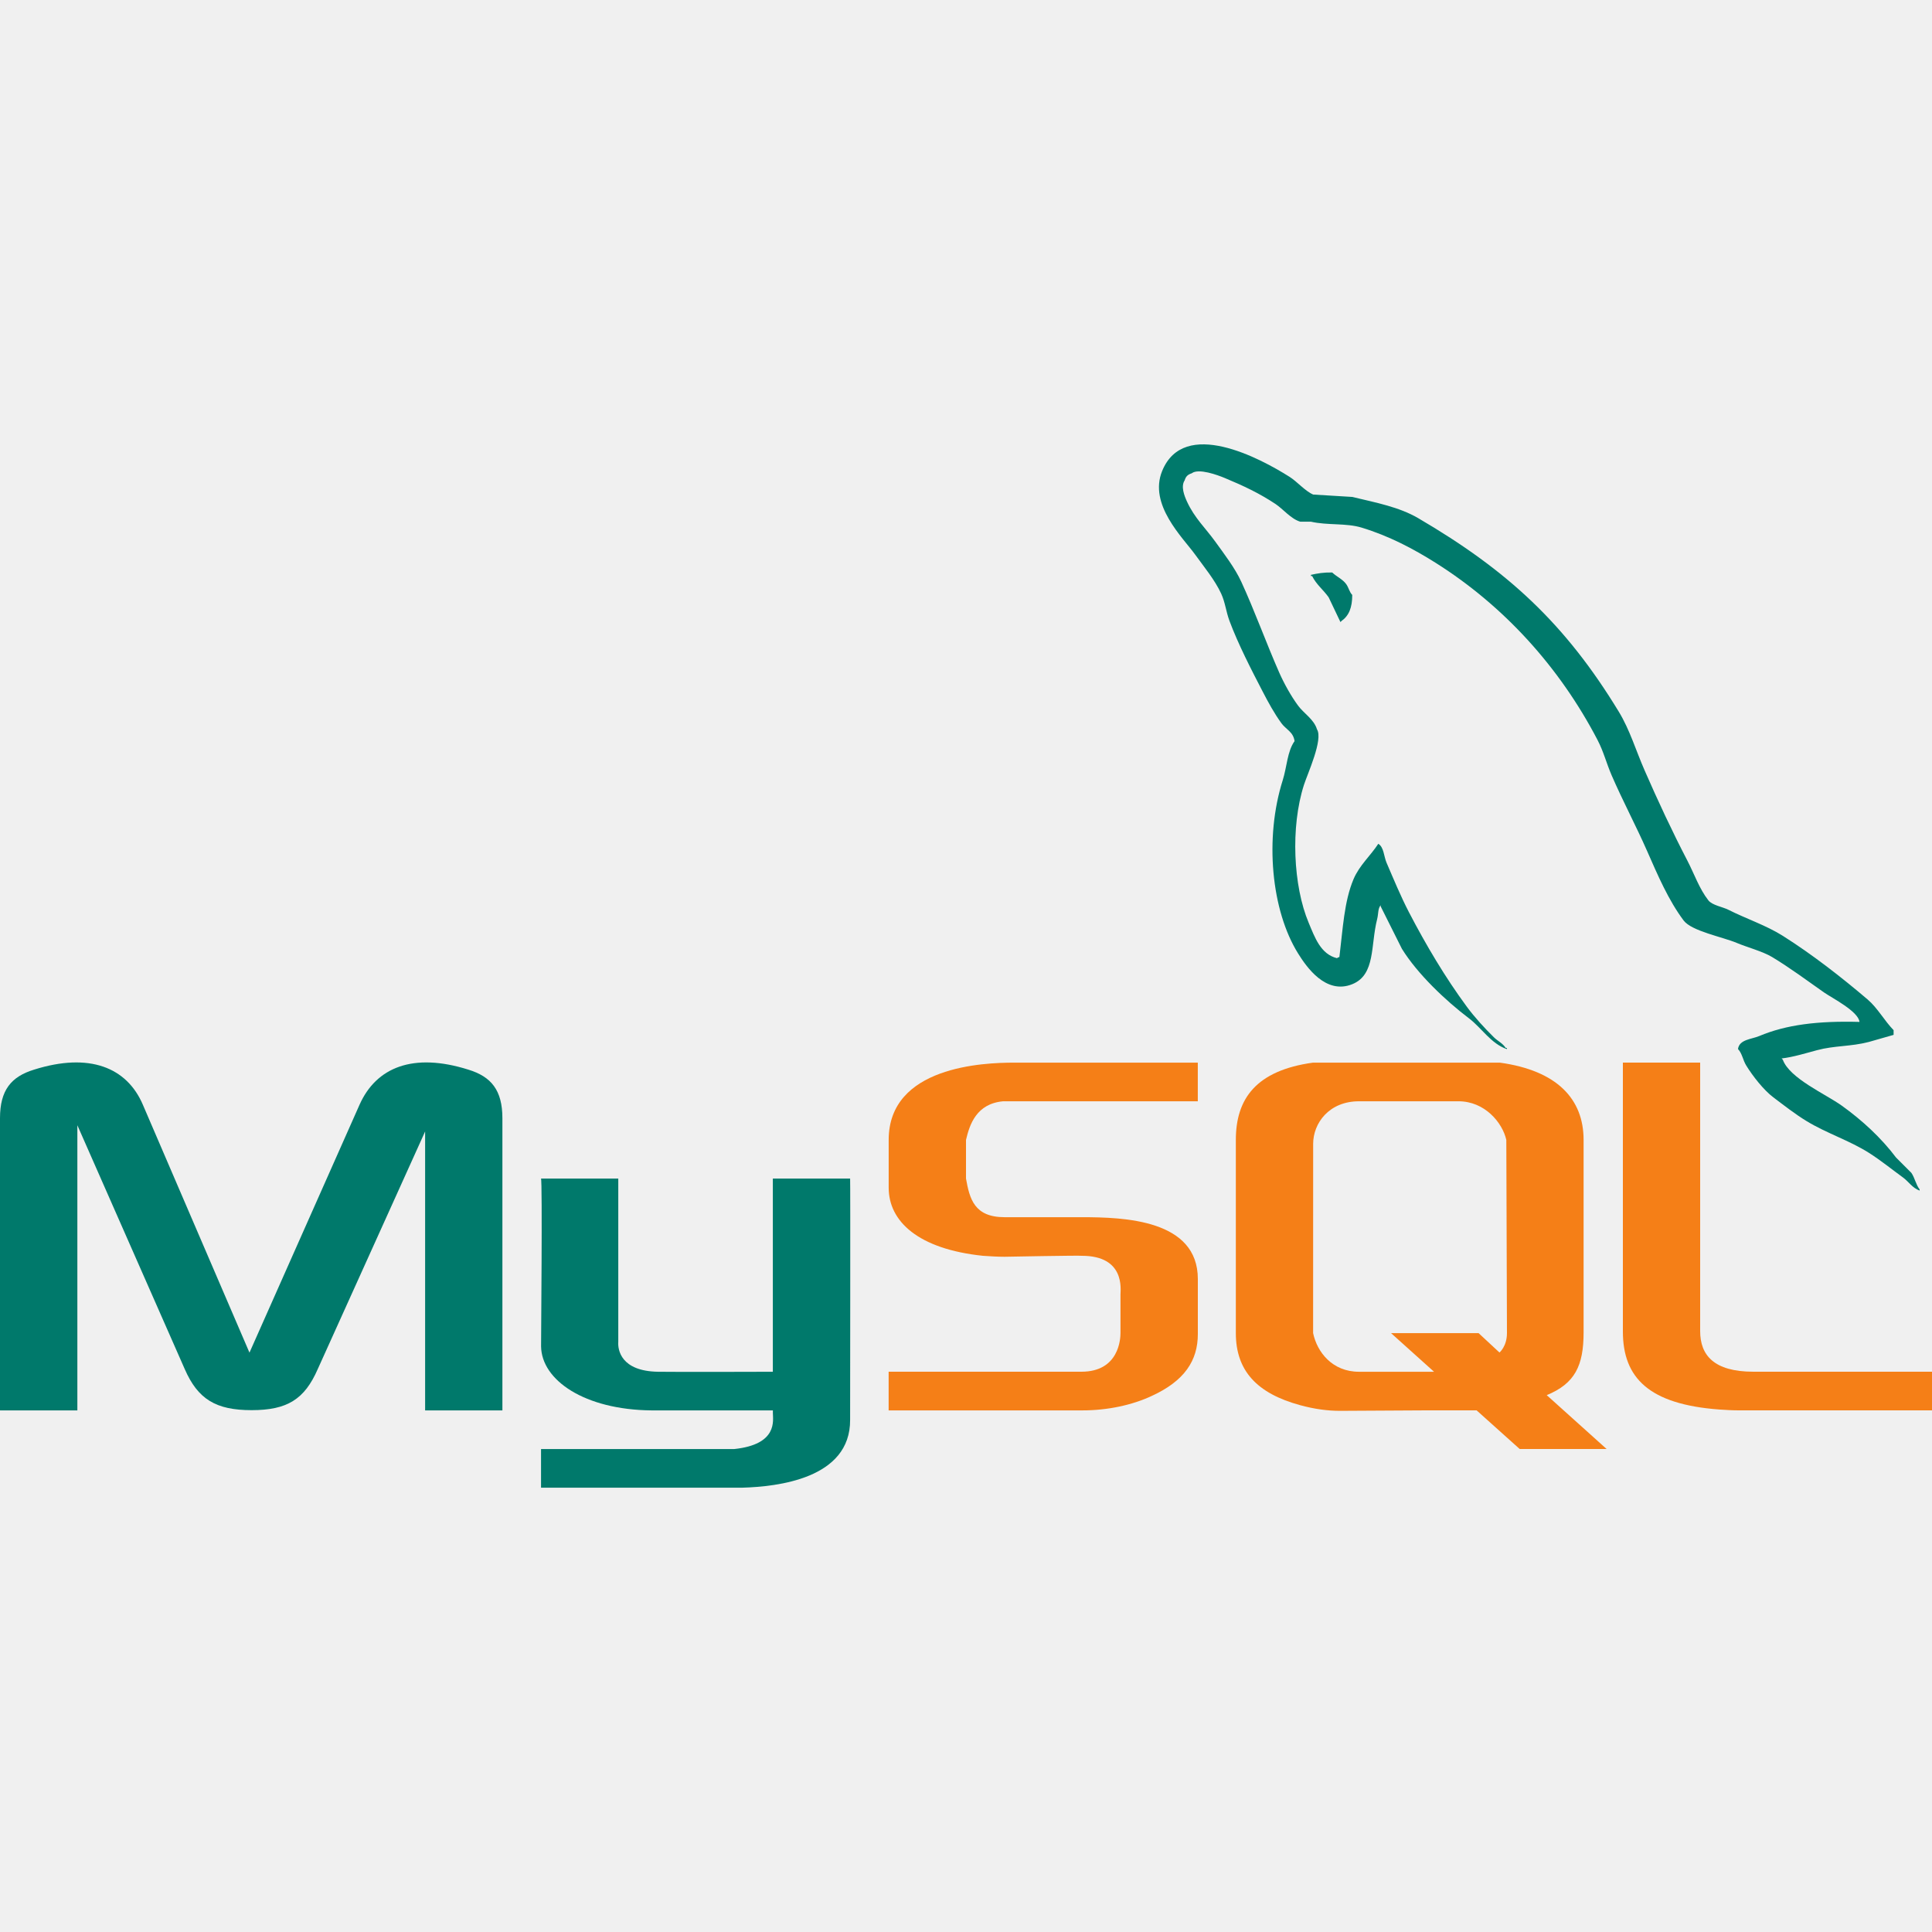
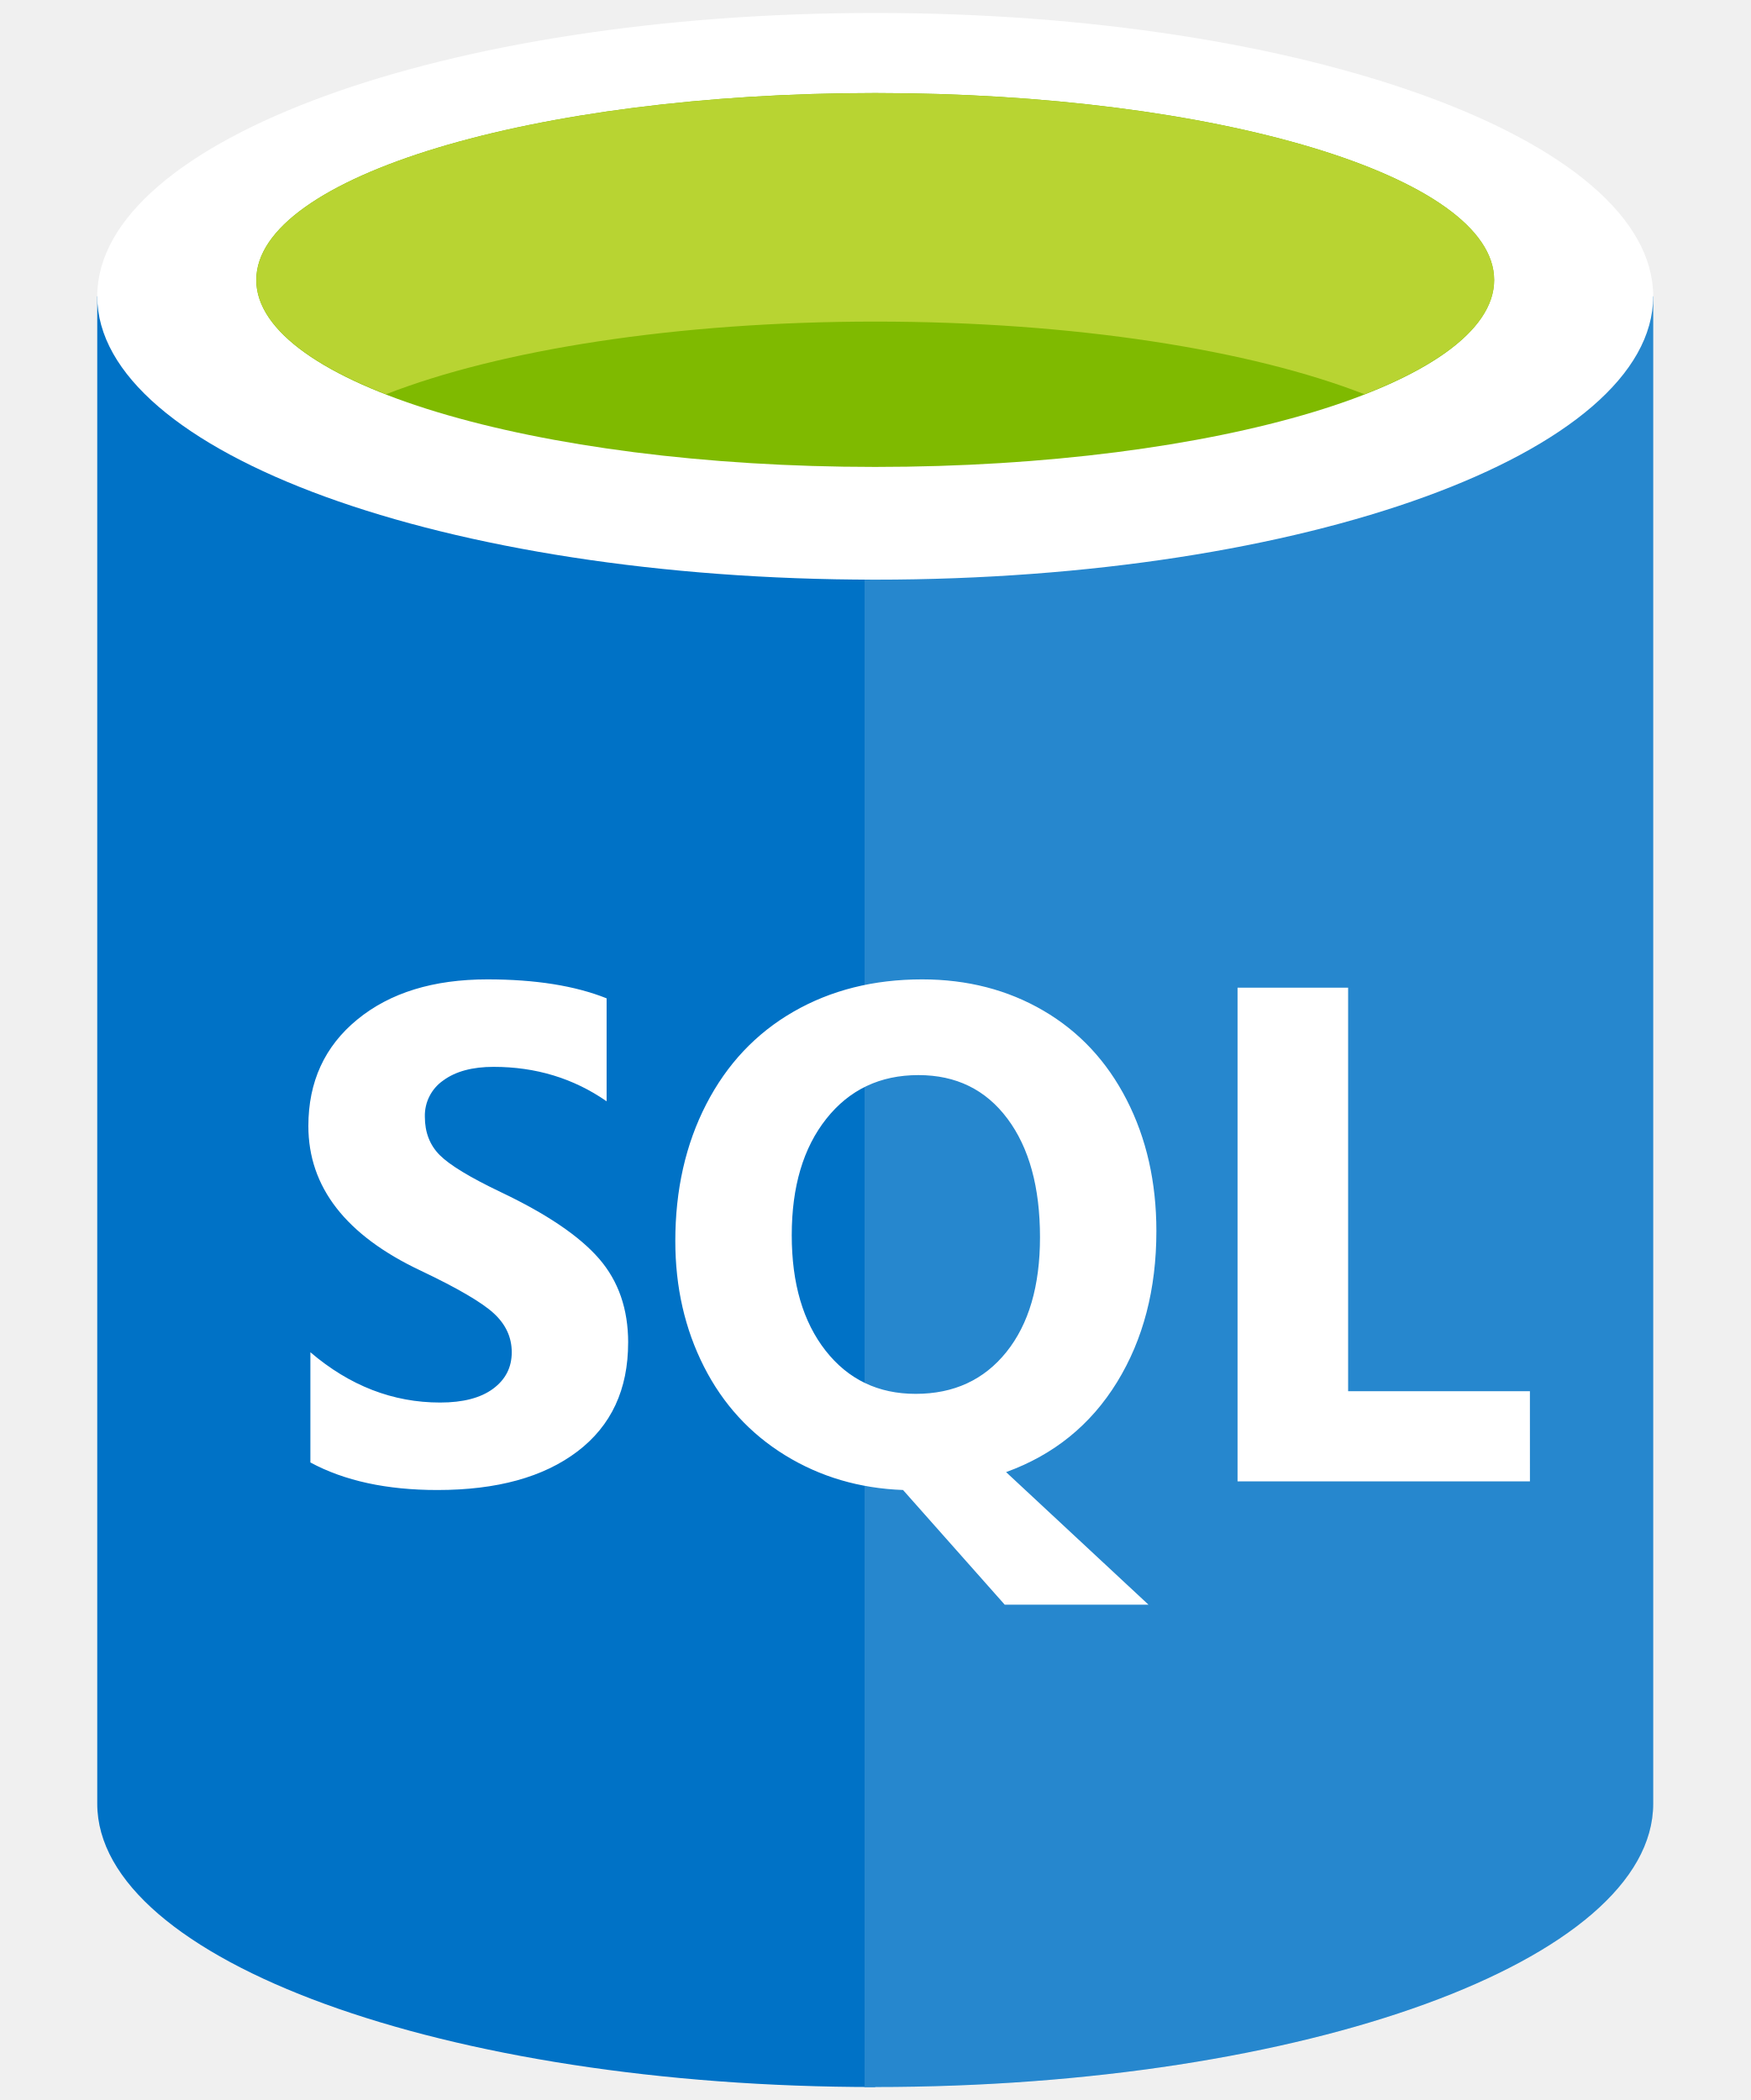
- <svg xmlns="http://www.w3.org/2000/svg" width="96" height="96" viewBox="0 0 48 48">
-   <path fill="#00796b" d="M0.002,35.041h1.92v-7.085l2.667,6.057c0.329,0.755,0.779,1.022,1.662,1.022 s1.315-0.267,1.644-1.022l2.667-5.902v6.93h1.92v-7.258c0-0.697-0.277-1.035-0.849-1.209c-1.367-0.43-2.285-0.059-2.7,0.872 l-2.735,6.16l-2.649-6.16c-0.398-0.93-1.332-1.302-2.7-0.872C0.277,26.748,0,27.085,0,27.782v7.258H0.002z" />
-   <path fill="#00796b" d="M13.441,29.281h1.92v4.055c-0.015,0.2,0.064,0.731,0.99,0.745c0.472,0.008,2.821,0,2.85,0v-4.8h1.92 c0.008,0,0,5.968,0,5.993c0.01,1.472-1.828,1.662-2.673,1.687h-5.006v-0.96c0.01,0,4.787,0.001,4.801,0 c1.088-0.115,0.959-0.714,0.959-0.896v-0.064H16.19c-1.67-0.015-2.735-0.751-2.747-1.59C13.441,33.373,13.479,29.317,13.441,29.281 z" />
-   <path fill="#f57f17" d="M22.081,35.041h4.807c0.63,0,1.242-0.132,1.728-0.36c0.81-0.372,1.144-0.875,1.144-1.536v-1.368 c0-1.476-1.83-1.536-2.88-1.536h-1.92c-0.755,0-0.87-0.456-0.96-0.96v-0.96c0.09-0.384,0.258-0.9,0.923-0.96 c0.773,0,4.836,0,4.836,0v-0.96h-4.566c-0.755,0-3.114,0.09-3.114,1.92v1.187c0,0.84,0.738,1.524,2.34,1.692 c0.18,0.012,0.36,0.024,0.539,0.024c0,0,1.866-0.036,1.92-0.024c1.08,0,0.96,0.84,0.96,0.96v0.96c0,0.132-0.03,0.96-0.971,0.96 c-0.072,0-4.789,0-4.789,0V35.041z" />
-   <path fill="#f57f17" d="M40.32,33.08c0,1.159,0.655,1.809,2.392,1.939c0.162,0.011,0.325,0.021,0.488,0.021H48v-0.96h-4.435 c-0.991,0-1.325-0.416-1.325-1.011v-6.669h-1.92V33.08z" />
-   <path fill="#f57f17" d="M30.704,33.121v-4.8c0-1.02,0.5-1.724,1.916-1.92h0.672h3.447h0.525 c1.416,0.196,2.08,0.899,2.08,1.92v4.782c0,0.827-0.215,1.271-0.916,1.559L39.916,36h-2.16l-1.07-0.96h-1.257l-2.136,0.012 c-0.309,0-0.635-0.043-0.993-0.141C31.226,34.618,30.704,34.054,30.704,33.121z M32.624,33.121c0.098,0.467,0.473,0.96,1.14,0.96 h1.864l-1.068-0.96h2.175l0.519,0.482c0,0,0.186-0.152,0.186-0.482c0-0.33-0.016-4.8-0.016-4.8c-0.098-0.434-0.538-0.96-1.188-0.96 h-2.471c-0.749,0-1.14,0.548-1.14,1.058L32.624,33.121L32.624,33.121z" />
-   <path fill="#00796b" d="M46.199,25.389c-1.031-0.028-1.818,0.068-2.491,0.351c-0.191,0.081-0.496,0.083-0.528,0.323 c0.105,0.11,0.121,0.275,0.205,0.41c0.16,0.26,0.432,0.609,0.674,0.791c0.265,0.2,0.538,0.414,0.821,0.587 c0.504,0.307,1.067,0.483,1.553,0.791c0.286,0.181,0.57,0.411,0.85,0.615c0.138,0.102,0.23,0.259,0.41,0.323 c0-0.01,0-0.019,0-0.029c-0.094-0.12-0.119-0.285-0.205-0.411c-0.127-0.127-0.254-0.254-0.381-0.381 c-0.372-0.494-0.846-0.929-1.348-1.289c-0.401-0.288-1.298-0.677-1.466-1.143c-0.01-0.01-0.019-0.019-0.03-0.03 c0.284-0.032,0.617-0.135,0.879-0.205c0.441-0.118,0.834-0.087,1.289-0.205c0.205-0.059,0.41-0.117,0.615-0.176 c0-0.039,0-0.078,0-0.117c-0.23-0.236-0.395-0.548-0.645-0.762c-0.657-0.559-1.373-1.117-2.11-1.583 c-0.409-0.258-0.915-0.426-1.348-0.645c-0.146-0.074-0.402-0.112-0.498-0.234c-0.228-0.29-0.351-0.659-0.527-0.996 c-0.368-0.708-0.73-1.482-1.055-2.227c-0.223-0.508-0.368-1.01-0.645-1.466c-1.331-2.188-2.764-3.509-4.982-4.807 c-0.472-0.276-1.041-0.385-1.642-0.528c-0.323-0.019-0.645-0.039-0.968-0.059c-0.197-0.083-0.401-0.323-0.587-0.44 c-0.735-0.465-2.621-1.475-3.165-0.147c-0.344,0.838,0.514,1.656,0.821,2.081c0.215,0.298,0.491,0.632,0.645,0.968 c0.101,0.22,0.119,0.441,0.205,0.674c0.213,0.574,0.55,1.228,0.826,1.759c0.139,0.269,0.293,0.551,0.469,0.791 c0.108,0.147,0.293,0.212,0.323,0.44c-0.181,0.253-0.191,0.646-0.293,0.968c-0.458,1.445-0.285,3.24,0.381,4.308 c0.204,0.328,0.686,1.032,1.348,0.762c0.579-0.236,0.45-0.967,0.615-1.612c0.037-0.146,0.014-0.253,0.088-0.351 c0,0.01,0,0.019,0,0.03c0.176,0.351,0.351,0.704,0.528,1.055c0.391,0.629,1.084,1.286,1.67,1.73 c0.304,0.23,0.544,0.628,0.938,0.762c0-0.01,0-0.019,0-0.03c-0.01,0-0.019,0-0.03,0c-0.076-0.119-0.196-0.168-0.293-0.264 c-0.229-0.225-0.485-0.504-0.674-0.762c-0.534-0.725-1.006-1.519-1.436-2.345c-0.205-0.395-0.384-0.829-0.557-1.231 c-0.067-0.155-0.066-0.389-0.205-0.469c-0.19,0.294-0.468,0.532-0.615,0.879c-0.234,0.555-0.265,1.233-0.351,1.934 c-0.052,0.018-0.029,0.006-0.059,0.029c-0.408-0.099-0.552-0.518-0.704-0.879c-0.384-0.912-0.455-2.38-0.117-3.429 c0.087-0.272,0.482-1.127,0.323-1.378c-0.076-0.251-0.328-0.396-0.468-0.587c-0.175-0.236-0.348-0.548-0.469-0.821 c-0.314-0.711-0.612-1.538-0.943-2.257c-0.158-0.344-0.425-0.691-0.645-0.996c-0.243-0.338-0.516-0.587-0.704-0.996 c-0.067-0.145-0.158-0.378-0.059-0.528c0.032-0.101,0.076-0.143,0.176-0.176c0.17-0.132,0.643,0.043,0.821,0.117 c0.47,0.195,0.862,0.381,1.26,0.645c0.191,0.127,0.384,0.372,0.615,0.44c0.088,0,0.176,0,0.264,0 c0.413,0.095,0.875,0.03,1.26,0.147c0.682,0.207,1.292,0.529,1.846,0.879c1.69,1.067,3.071,2.585,4.016,4.397 c0.152,0.292,0.218,0.57,0.351,0.879c0.27,0.624,0.611,1.266,0.879,1.876c0.268,0.609,0.53,1.223,0.909,1.73 c0.2,0.266,0.97,0.409,1.319,0.557c0.245,0.104,0.647,0.211,0.879,0.351c0.444,0.268,0.874,0.587,1.289,0.879 C45.528,24.803,46.167,25.124,46.199,25.389z" />
-   <path fill="#00796b" d="M33.098,14.223c-0.215-0.004-0.367,0.023-0.528,0.059c0,0.01,0,0.019,0,0.03c0.01,0,0.019,0,0.03,0 c0.103,0.21,0.283,0.347,0.41,0.528c0.098,0.205,0.195,0.41,0.293,0.615c0.01-0.01,0.019-0.019,0.029-0.029 c0.181-0.128,0.265-0.332,0.264-0.645c-0.073-0.077-0.084-0.173-0.147-0.264C33.365,14.394,33.203,14.325,33.098,14.223z" />
+ <svg xmlns="http://www.w3.org/2000/svg" xmlns:xlink="http://www.w3.org/1999/xlink" viewBox="0 0 61 81" height="60" width="50" fill="#fff" fill-rule="evenodd" stroke="#000" stroke-linecap="round" stroke-linejoin="round">
+   <use xlink:href="#A" x=".5" y=".5" />
+   <symbol id="A" overflow="visible">
+     <g fill="#0072c6" stroke="none">
+       <path d="M0 10.929v58.14C0 75.106 13.432 80 30 80V10.929H0z" />
+       <use xlink:href="#C" />
+     </g>
+     <use xlink:href="#C" opacity=".15" stroke="none" />
+     <path d="M60 10.929c0 6.036-13.432 10.929-30 10.929S0 16.965 0 10.929 13.432 0 30 0s30 4.893 30 10.929" stroke="none" />
+     <path d="M53.866 10.299c0 3.985-10.685 7.211-23.866 7.211S6.132 14.284 6.132 10.299 16.819 3.088 30 3.088s23.866 3.228 23.866 7.211" fill="#7fba00" stroke="none" />
+     <path d="M48.867 14.707c3.124-1.219 5.002-2.745 5.002-4.404C53.868 6.318 43.183 3.09 30 3.09S6.134 6.318 6.134 10.303c0 1.658 1.877 3.185 5.002 4.404 4.363-1.704 11.182-2.803 18.865-2.803s14.5 1.099 18.866 2.803" fill="#b8d432" stroke="none" />
+     <path d="M20.472 51.287c0 1.807-.651 3.206-1.955 4.197s-3.102 1.488-5.399 1.488c-1.954 0-3.587-.354-4.899-1.063v-4.251c1.514 1.293 3.182 1.94 5.004 1.94.88 0 1.561-.177 2.041-.532s.72-.823.72-1.409c0-.575-.231-1.075-.693-1.5s-1.402-.974-2.819-1.647c-2.888-1.362-4.331-3.224-4.331-5.577 0-1.708.629-3.078 1.889-4.11s2.931-1.547 5.016-1.547c1.849 0 3.379.245 4.596.731v3.971c-1.276-.886-2.729-1.328-4.357-1.328-.818 0-1.465.174-1.94.523a1.65 1.65 0 0 0-.712 1.401c0 .602.191 1.096.575 1.481s1.168.861 2.356 1.428c1.77.842 3.03 1.695 3.784 2.563s1.125 1.95 1.125 3.241zm20.37-4.302c0 2.24-.507 4.185-1.519 5.83s-2.438 2.801-4.277 3.466l5.491 5.113h-5.544l-3.921-4.423c-1.681-.061-3.198-.509-4.549-1.341s-2.395-1.972-3.129-3.42-1.103-3.062-1.103-4.841c0-1.974.398-3.734 1.194-5.279s1.916-2.734 3.36-3.566 3.097-1.248 4.965-1.248c1.741 0 3.302.403 4.68 1.209s2.446 1.951 3.208 3.439 1.144 3.175 1.144 5.06zm-4.488.24c0-1.931-.418-3.455-1.255-4.576s-1.98-1.681-3.433-1.681c-1.479 0-2.662.562-3.552 1.685s-1.333 2.621-1.333 4.489c0 1.86.435 3.344 1.306 4.455s2.028 1.666 3.472 1.666c1.471 0 2.636-.538 3.499-1.613s1.296-2.55 1.296-4.426zm18.893 9.414H43.972V37.596h4.264V53.16h7.01z" stroke="none" />
+   </symbol>
+   <defs>
+     <path id="C" d="M29.589 79.999H30c16.568 0 30-4.892 30-10.929v-58.14H29.589v69.07z" />
+   </defs>
</svg>
